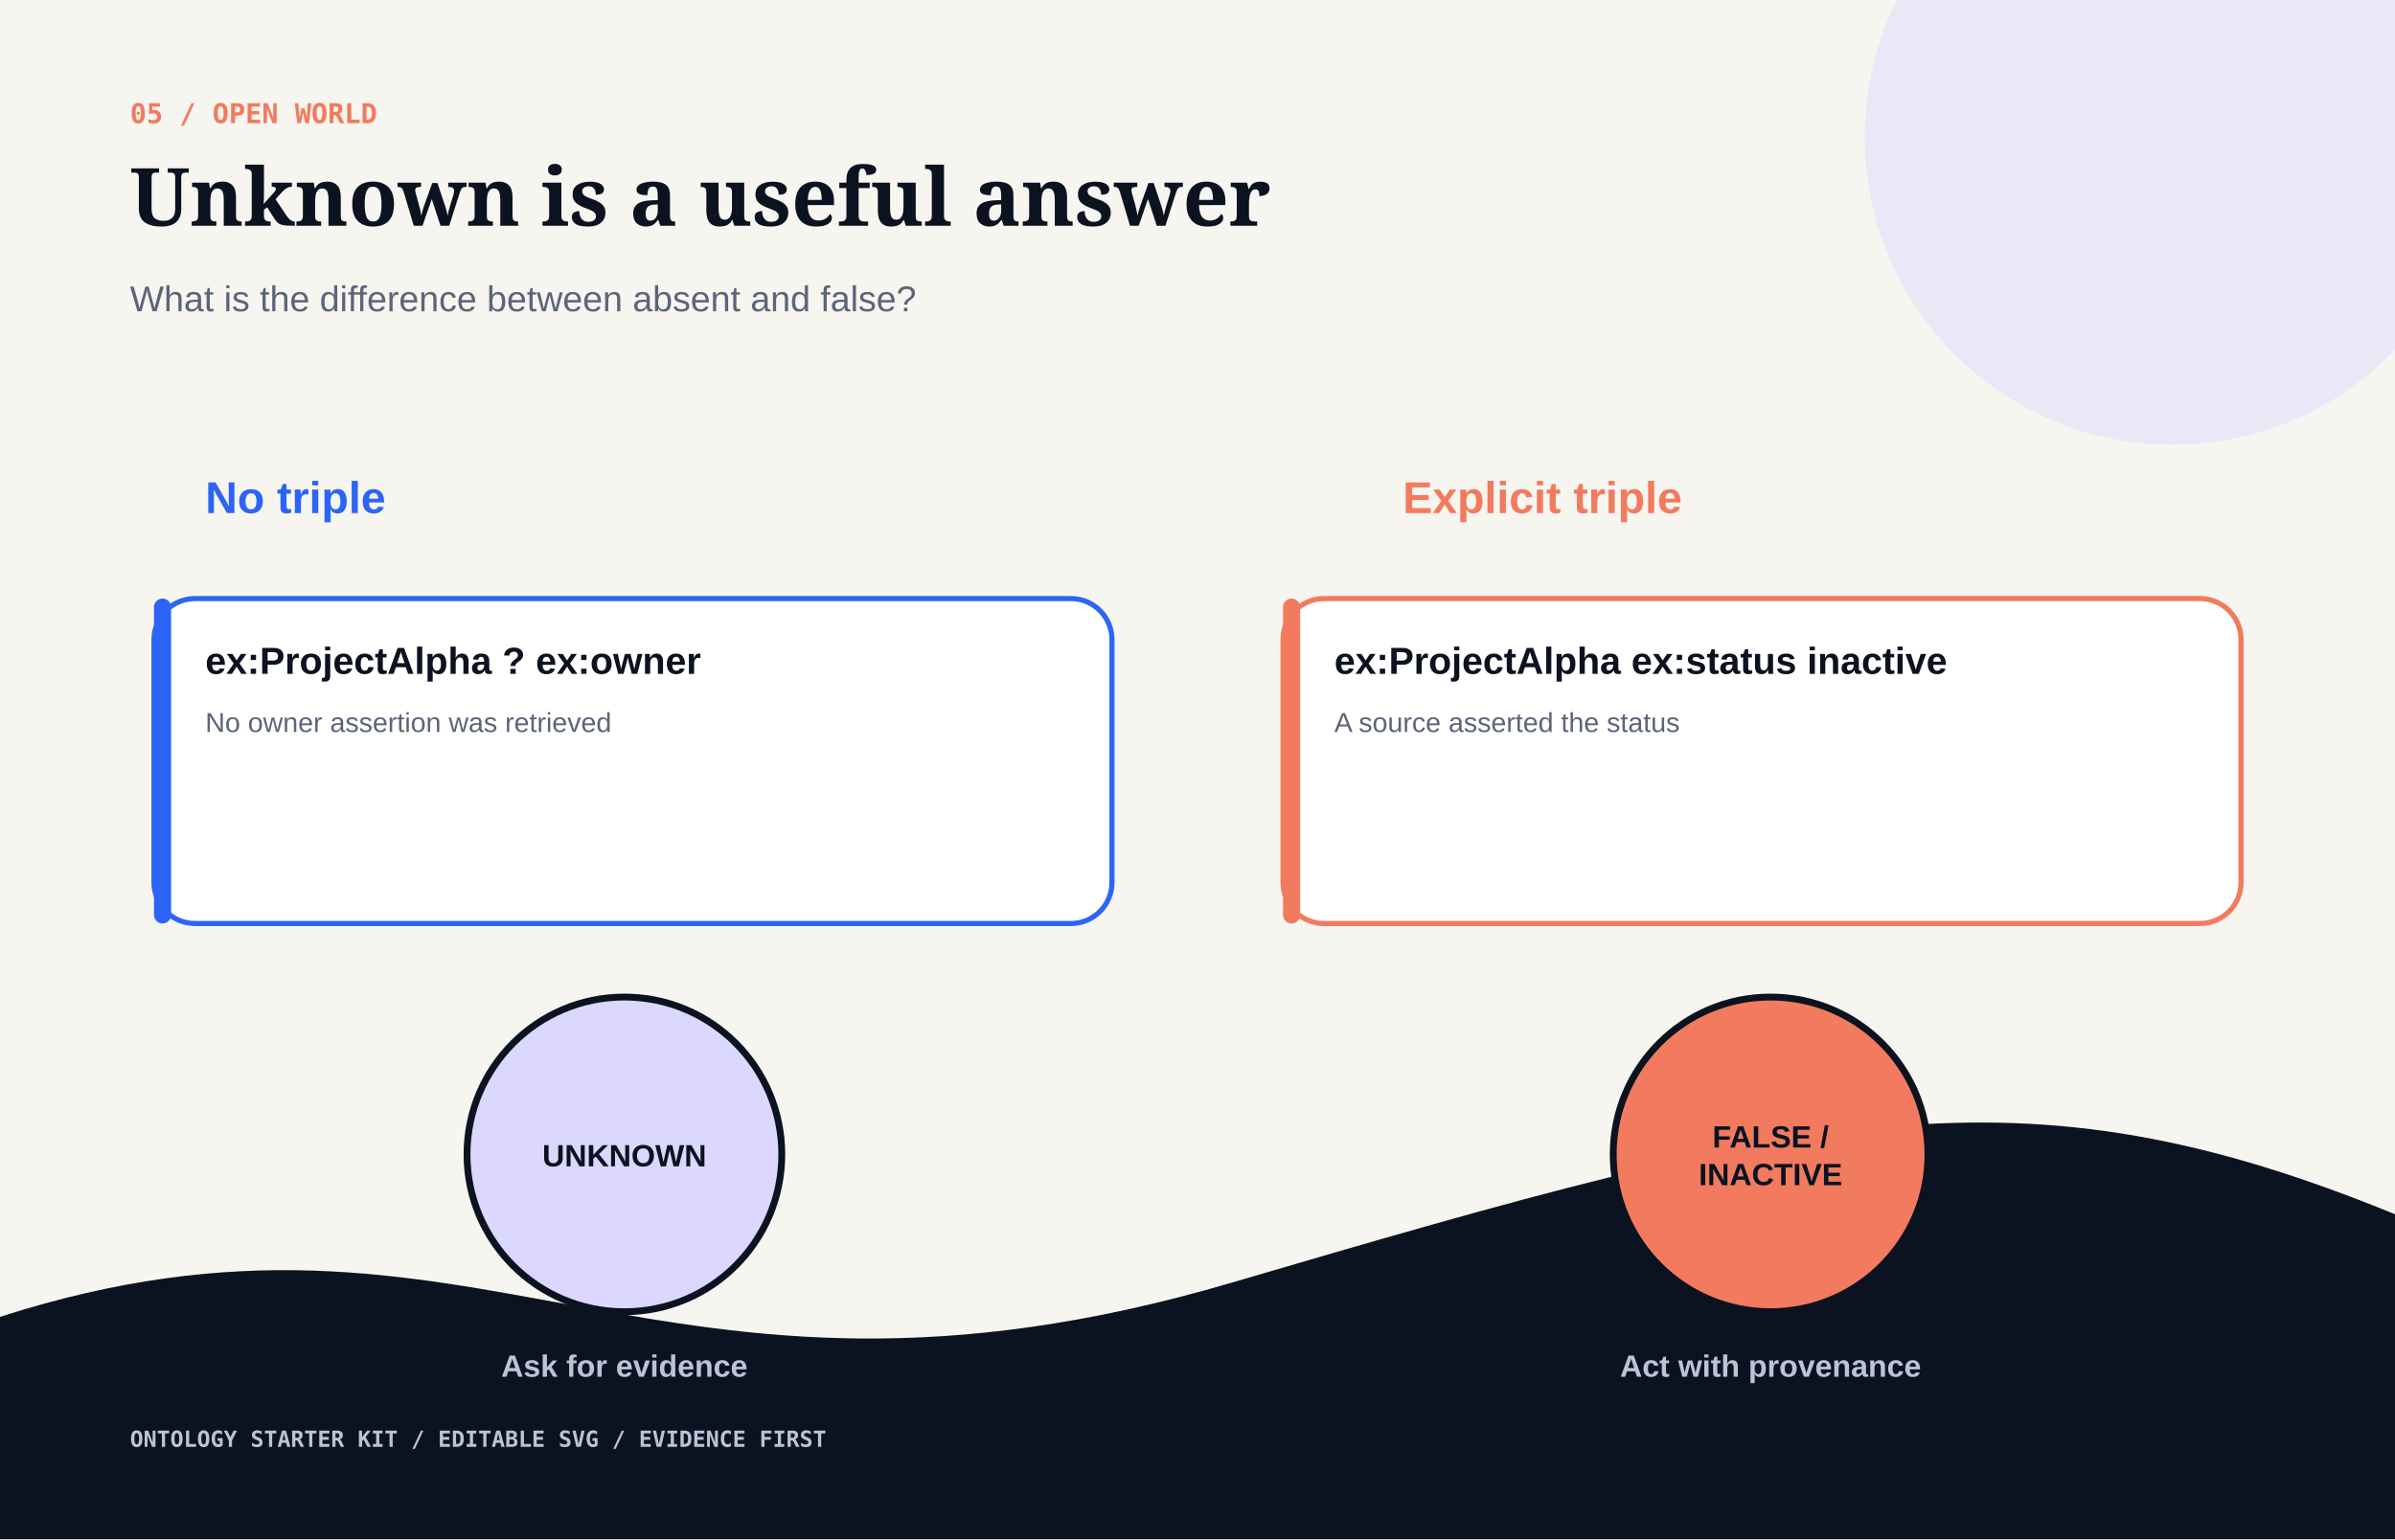
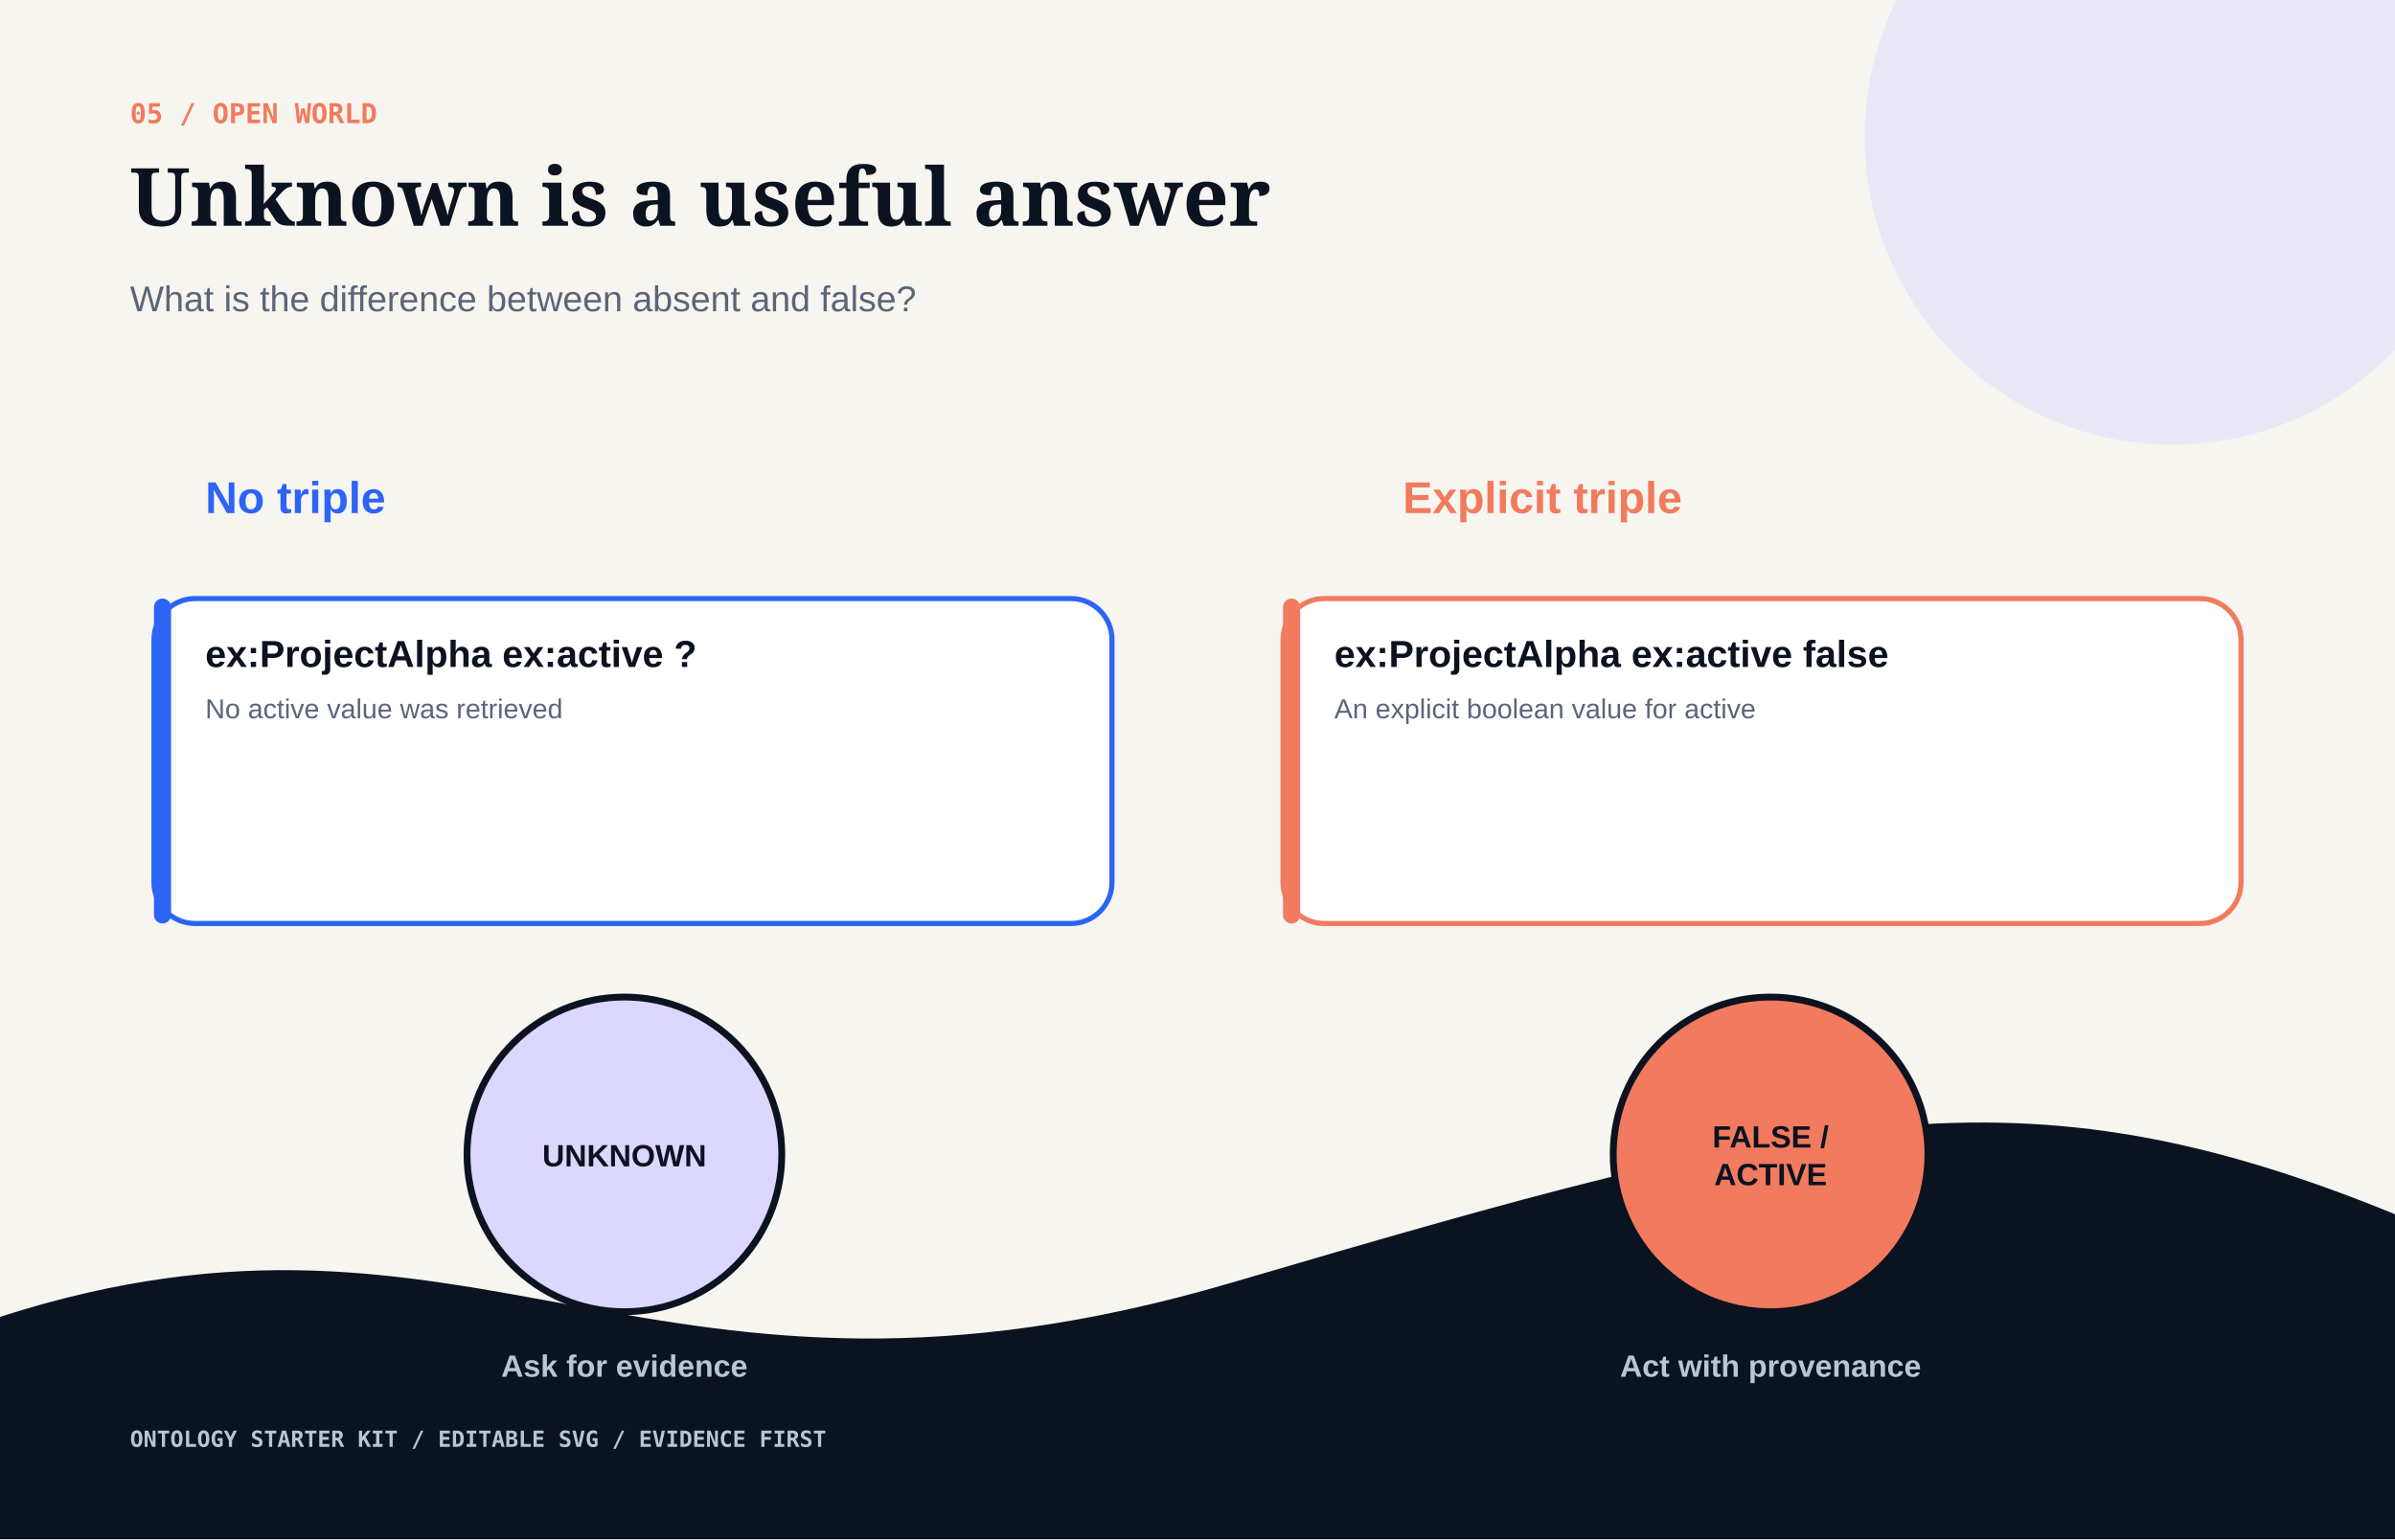
<svg xmlns="http://www.w3.org/2000/svg" viewBox="0 0 1400 900" role="img" aria-labelledby="title desc">
  <rect width="1400" height="900" fill="#F7F5EF" />
  <circle cx="1270" cy="80" r="180" fill="#DCD7FE" opacity=".48" />
  <path d="M0 770 C280 680 380 850 720 750 S1180 620 1400 710 V900 H0Z" fill="#0B1220" />
  <text x="76" y="72" font-family="monospace" font-size="16px" font-weight="800" text-anchor="start" fill="#F27A5E">05 / OPEN WORLD</text>
  <text x="76" y="132" font-family="Georgia,serif" font-size="47px" font-weight="800" text-anchor="start" fill="#0B1220">Unknown is a useful answer</text>
  <text x="76" y="182" font-family="Arial,sans-serif" font-size="21px" font-weight="500" text-anchor="start" fill="#5B657A">What is the difference between absent and false?</text>
  <text x="76" y="846" font-family="monospace" font-size="13px" font-weight="700" text-anchor="start" fill="#B9C4D7">ONTOLOGY STARTER KIT  /  EDITABLE SVG  /  EVIDENCE FIRST</text>
  <text x="120" y="300" font-family="Arial,sans-serif" font-size="26px" font-weight="800" text-anchor="start" fill="#2C64F5">No triple</text>
  <text x="820" y="300" font-family="Arial,sans-serif" font-size="26px" font-weight="800" text-anchor="start" fill="#F27A5E">Explicit triple</text>
  <rect x="90" y="350" width="560" height="190" rx="24" fill="#FFFFFF" stroke="#2C64F5" stroke-width="3" />
  <rect x="90" y="350" width="10" height="190" rx="5" fill="#2C64F5" />
-   <text x="120" y="394" font-family="Arial,sans-serif" font-size="22px" font-weight="700" text-anchor="start" fill="#0B1220">ex:ProjectAlpha  ?  ex:owner</text>
-   <text x="120" y="428" font-family="Arial,sans-serif" font-size="16px" font-weight="500" text-anchor="start" fill="#5B657A">No owner assertion was retrieved</text>
+   <text x="120" y="390" font-family="Arial,sans-serif" font-size="22px" font-weight="700" text-anchor="start" fill="#0B1220">ex:ProjectAlpha  ex:active  ?</text>
+   <text x="120" y="420" font-family="Arial,sans-serif" font-size="16px" font-weight="500" text-anchor="start" fill="#5B657A">No active value was retrieved</text>
  <rect x="750" y="350" width="560" height="190" rx="24" fill="#FFFFFF" stroke="#F27A5E" stroke-width="3" />
  <rect x="750" y="350" width="10" height="190" rx="5" fill="#F27A5E" />
-   <text x="780" y="394" font-family="Arial,sans-serif" font-size="22px" font-weight="700" text-anchor="start" fill="#0B1220">ex:ProjectAlpha  ex:status  inactive</text>
-   <text x="780" y="428" font-family="Arial,sans-serif" font-size="16px" font-weight="500" text-anchor="start" fill="#5B657A">A source asserted the status</text>
+   <text x="780" y="390" font-family="Arial,sans-serif" font-size="22px" font-weight="700" text-anchor="start" fill="#0B1220">ex:ProjectAlpha  ex:active  false</text>
+   <text x="780" y="420" font-family="Arial,sans-serif" font-size="16px" font-weight="500" text-anchor="start" fill="#5B657A">An explicit boolean value for active</text>
  <circle cx="365" cy="675" r="92" fill="#DCD7FE" stroke="#0B1220" stroke-width="4" />
  <text x="365" y="682.0" font-family="Arial,sans-serif" font-size="18px" font-weight="700" text-anchor="middle" fill="#0B1220">UNKNOWN</text>
  <circle cx="1035" cy="675" r="92" fill="#F27A5E" stroke="#0B1220" stroke-width="4" />
  <text x="1035" y="671.0" font-family="Arial,sans-serif" font-size="18px" font-weight="700" text-anchor="middle" fill="#0B1220">FALSE /</text>
-   <text x="1035" y="693.0" font-family="Arial,sans-serif" font-size="18px" font-weight="700" text-anchor="middle" fill="#0B1220">INACTIVE</text>
+   <text x="1035" y="693.0" font-family="Arial,sans-serif" font-size="18px" font-weight="700" text-anchor="middle" fill="#0B1220">ACTIVE</text>
  <text x="365" y="805" font-family="Arial,sans-serif" font-size="18px" font-weight="700" text-anchor="middle" fill="#B9C4D7">Ask for evidence</text>
  <text x="1035" y="805" font-family="Arial,sans-serif" font-size="18px" font-weight="700" text-anchor="middle" fill="#B9C4D7">Act with provenance</text>
</svg>
